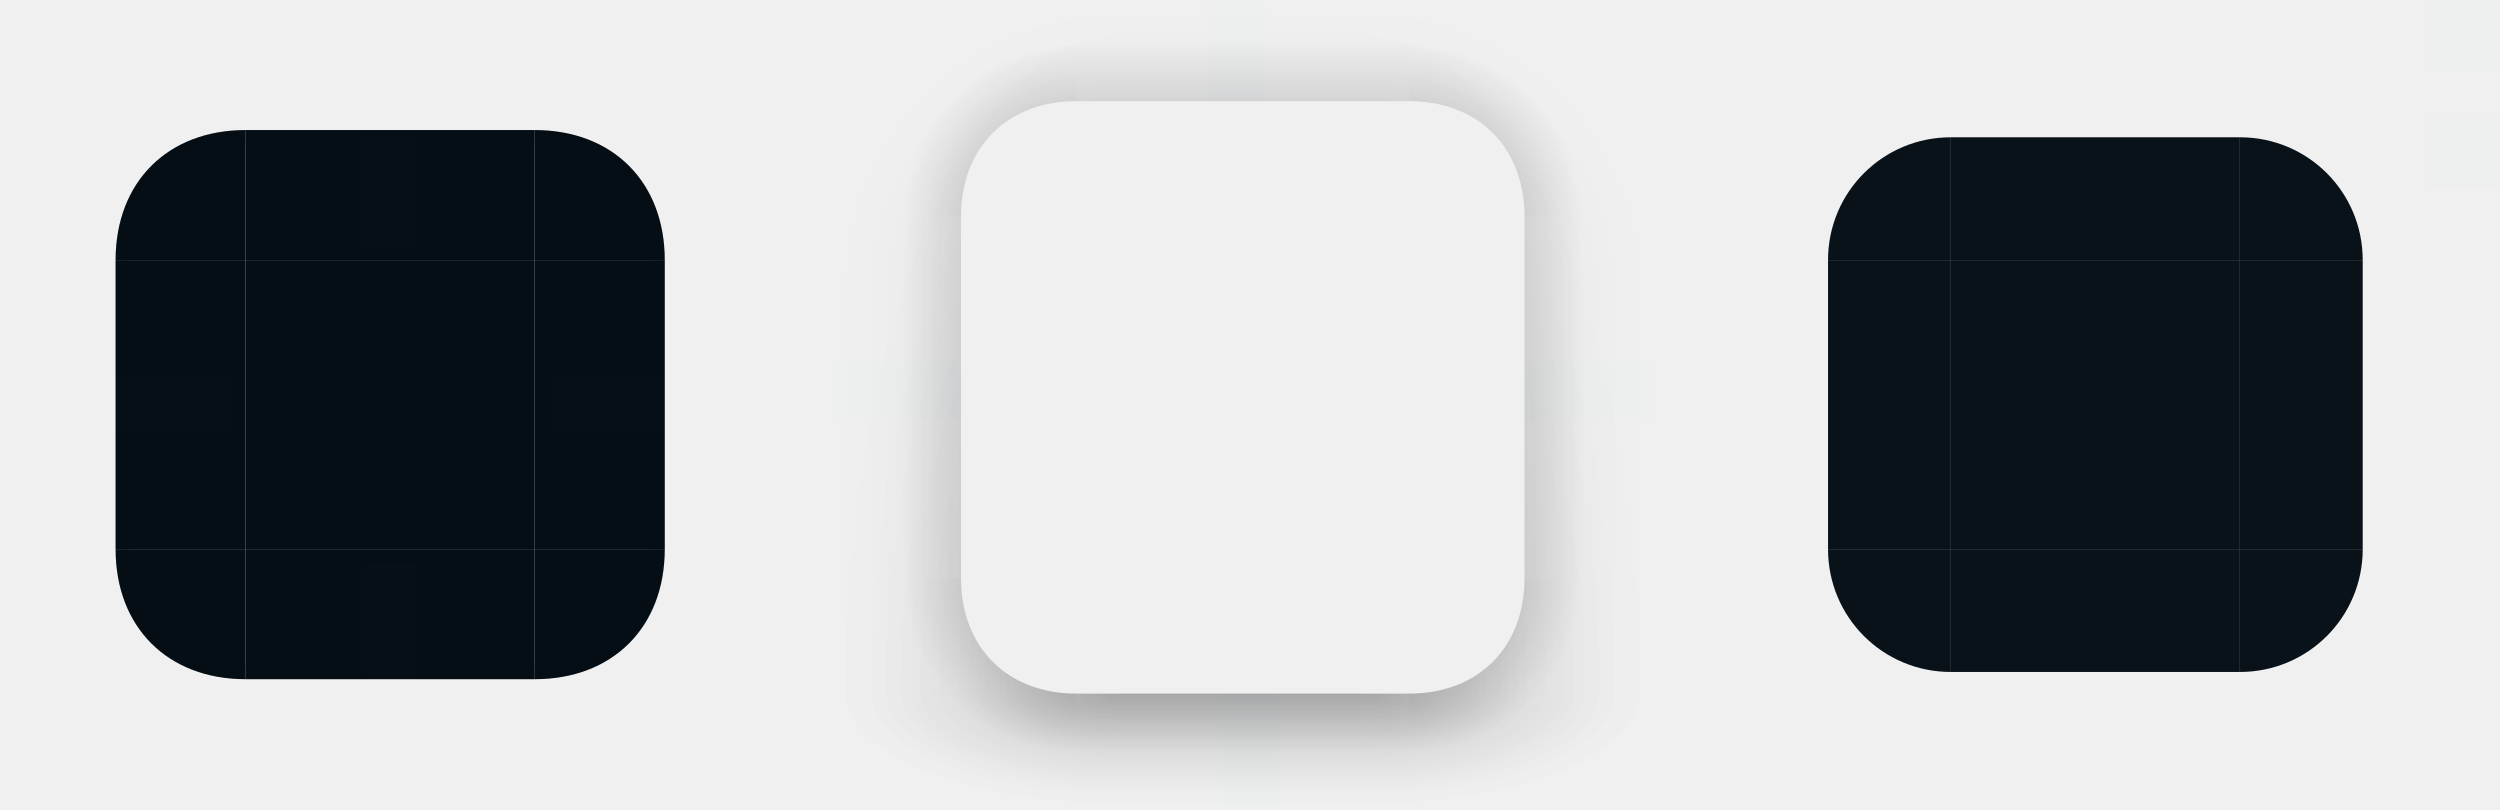
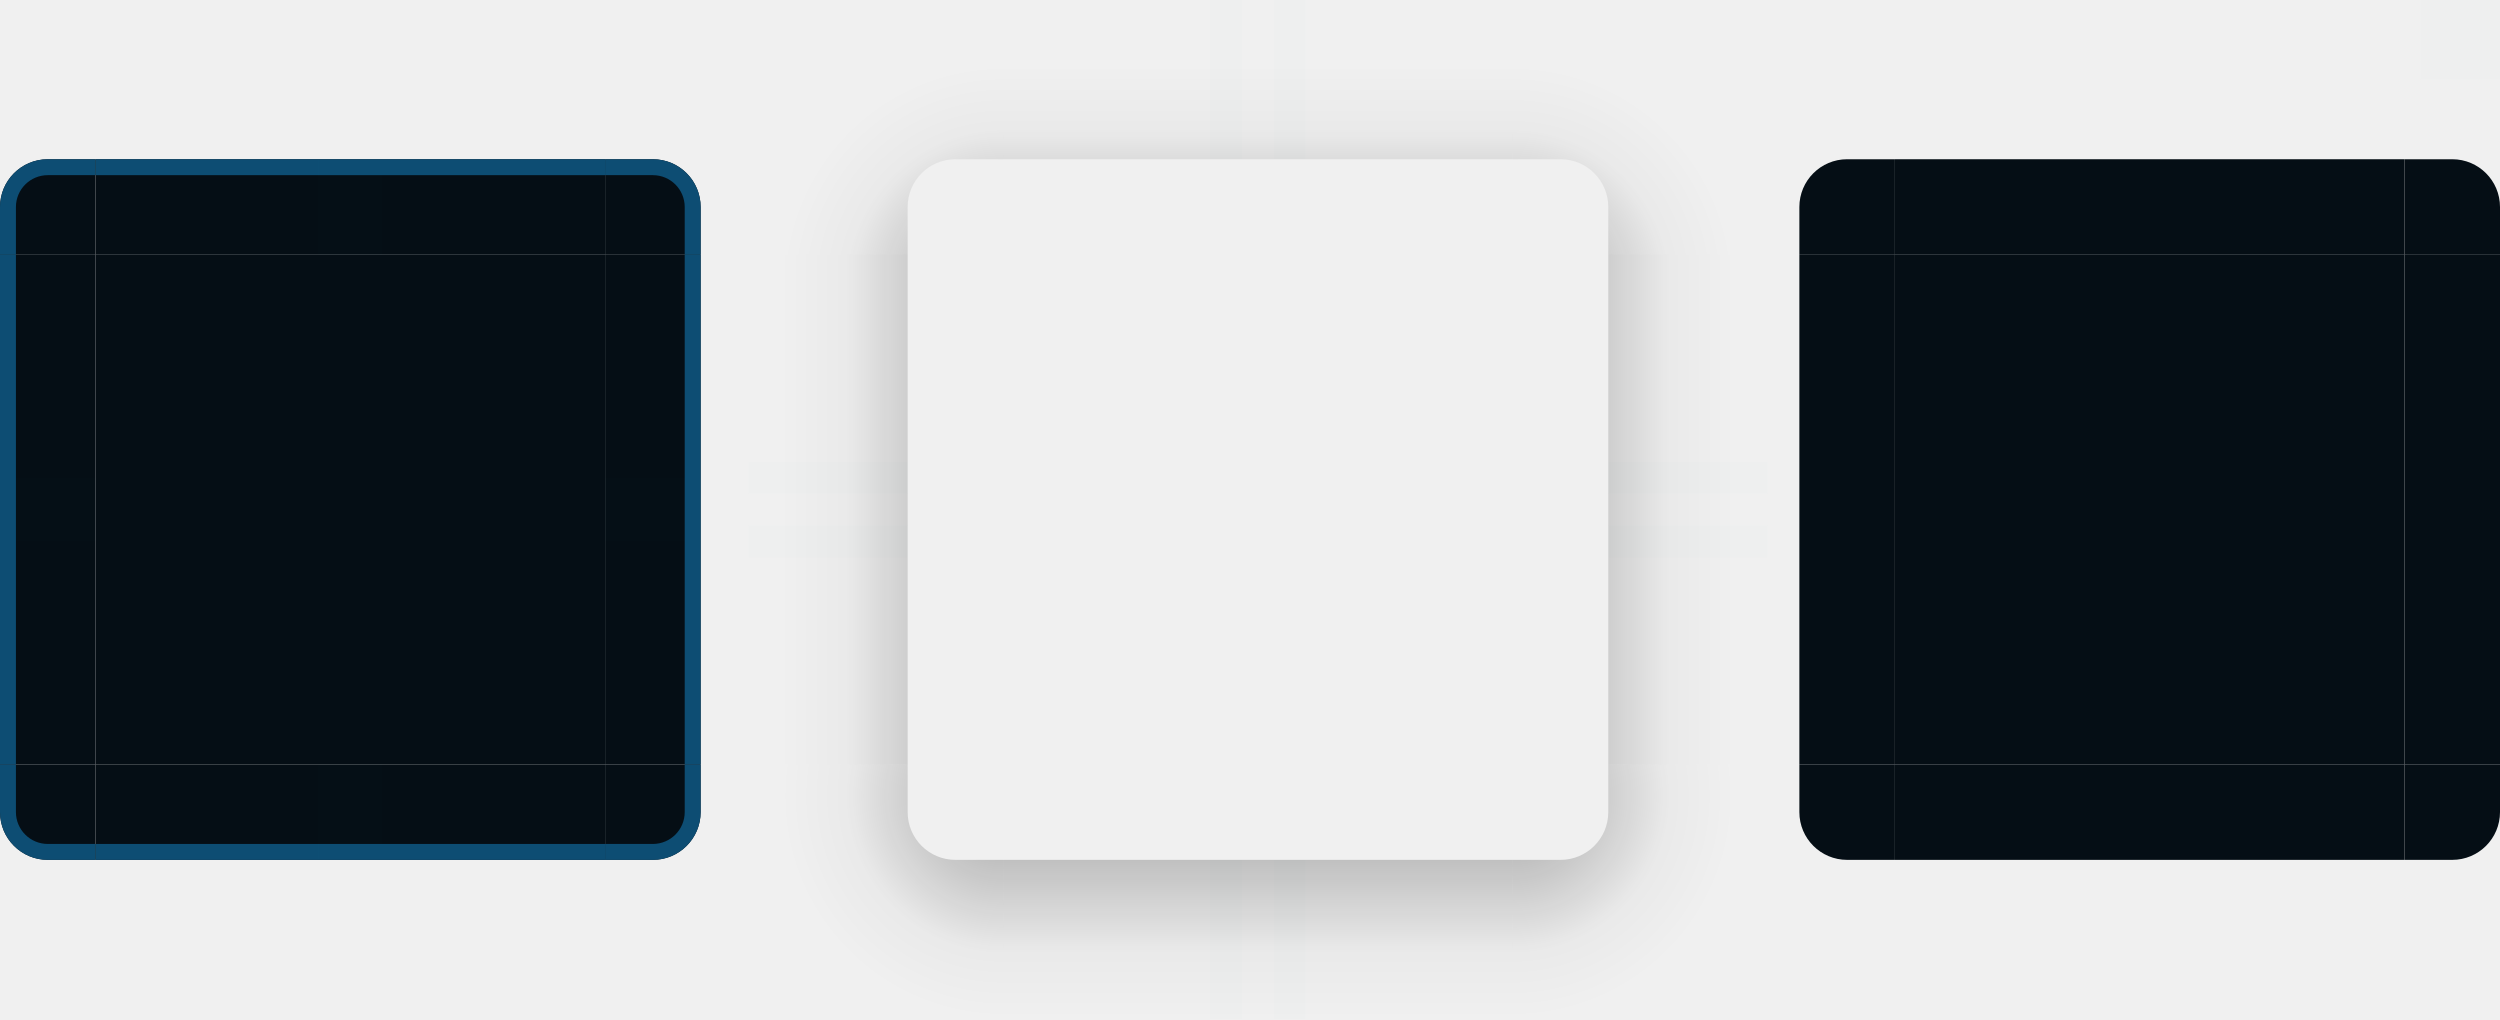
- <svg xmlns="http://www.w3.org/2000/svg" xmlns:xlink="http://www.w3.org/1999/xlink" width="173" height="56" viewBox="0 0 173 56" id="svg2" version="1.1">
-   <style type="text/css" id="current-color-scheme" />
-   <defs id="defs4">
-     <linearGradient id="linearGradient9701">
-       <stop id="stop9697" offset="0" style="stop-color:#1f222d;stop-opacity:1" />
-       <stop id="stop9699" offset="1" style="stop-color:#000000;stop-opacity:0;" />
+ <svg xmlns="http://www.w3.org/2000/svg" xmlns:xlink="http://www.w3.org/1999/xlink" id="svg2" height="64" viewBox="0 0 157 64" width="157" version="1.1">
+   <defs id="defs15">
+     <style type="text/css" id="current-color-scheme" />
+     <linearGradient id="shadow-side" gradientUnits="userSpaceOnUse">
+       <stop id="stop1762" offset="0" style="stop-color:#000;stop-opacity:.2" />
+       <stop id="stop1760" offset=".333" style="stop-color:#000;stop-opacity:.1" />
+       <stop id="stop1758" offset=".5" style="stop-color:#000;stop-opacity:.05" />
+       <stop id="stop1756" offset=".583" style="stop-color:#000;stop-opacity:.025" />
+       <stop id="stop1754" offset="1" style="stop-color:#000;stop-opacity:0" />
    </linearGradient>
-     <linearGradient id="linearGradient982">
-       <stop style="stop-color:#000000;stop-opacity:1" offset="0" id="stop978" />
-       <stop id="stop984" offset="0.667" style="stop-color:#000000;stop-opacity:1" />
-       <stop style="stop-color:#000000;stop-opacity:0.502" offset="0.733" id="stop976" />
-       <stop id="stop975" offset="0.8" style="stop-color:#000000;stop-opacity:0.051" />
-       <stop style="stop-color:#000000;stop-opacity:0;" offset="1" id="stop980" />
+     <linearGradient id="shadow-corner" gradientUnits="userSpaceOnUse">
+       <stop id="stop11958" offset="0" style="stop-color:#000;stop-opacity:1" />
+       <stop id="stop11960" offset=".286" style="stop-color:#000;stop-opacity:.2" />
+       <stop id="stop11962" offset=".524" style="stop-color:#000;stop-opacity:.1" />
+       <stop id="stop11966" offset=".643" style="stop-color:#000;stop-opacity:.05" />
+       <stop id="stop11968" offset=".702" style="stop-color:#000;stop-opacity:.025" />
+       <stop id="stop11970" offset="1" style="stop-color:#000;stop-opacity:0" />
    </linearGradient>
-     <style type="text/css" id="style22" />
-     <linearGradient xlink:href="#linearGradient4776" id="linearGradient3775" gradientUnits="userSpaceOnUse" gradientTransform="translate(-213,-417)" x1="316" y1="98" x2="316" y2="82" />
-     <linearGradient gradientUnits="userSpaceOnUse" y2="82" x2="316" y1="98" x1="316" id="linearGradient4829" xlink:href="#linearGradient4776" />
-     <radialGradient r="6" fy="238.957" fx="49.043" cy="238.957" cx="49.043" gradientTransform="matrix(-2.2940536e-6,-2.666668,-2.666666,2.2940522e-6,956.2191,228.7805)" gradientUnits="userSpaceOnUse" id="radialGradient4756" xlink:href="#linearGradient4776" />
-     <radialGradient r="6" fy="241.357" fx="46.643" cy="241.357" cx="46.643" gradientTransform="matrix(-5.6221754e-6,-4.000003,-3.999992,5.6221603e-6,1276.427,292.5702)" gradientUnits="userSpaceOnUse" id="radialGradient4720" xlink:href="#linearGradient4736" />
-     <linearGradient y2="82" x2="316" y1="98" x1="316" gradientTransform="matrix(4,0,0,1,-965,0)" gradientUnits="userSpaceOnUse" id="linearGradient4855" xlink:href="#linearGradient4776" />
-     <linearGradient y2="220.997" x2="65" y1="244.997" x1="65" gradientTransform="translate(229,-138.9966)" gradientUnits="userSpaceOnUse" id="linearGradient4859" xlink:href="#linearGradient4736" />
-     <linearGradient y2="82" x2="316" y1="98" x1="316" gradientTransform="translate(-213,-417)" gradientUnits="userSpaceOnUse" id="linearGradient4888" xlink:href="#linearGradient4776" />
-     <linearGradient y2="82" x2="316" y1="98" x1="316" gradientUnits="userSpaceOnUse" id="linearGradient4886" xlink:href="#linearGradient4776" />
-     <radialGradient r="6" fy="238.957" fx="49.043" cy="238.957" cx="49.043" gradientTransform="matrix(-2.2940536e-6,-2.666668,-2.666666,2.2940522e-6,956.2191,228.7805)" gradientUnits="userSpaceOnUse" id="radialGradient4884" xlink:href="#linearGradient4776" />
-     <radialGradient r="6" fy="241.357" fx="46.643" cy="241.357" cx="46.643" gradientTransform="matrix(-5.6221754e-6,-4.000003,-3.999992,5.6221603e-6,1276.427,292.5702)" gradientUnits="userSpaceOnUse" id="radialGradient4882" xlink:href="#linearGradient4736" />
-     <linearGradient y2="82" x2="316" y1="98" x1="316" gradientTransform="matrix(4,0,0,1,-965,0)" gradientUnits="userSpaceOnUse" id="linearGradient4900" xlink:href="#linearGradient4776" />
-     <linearGradient y2="220.997" x2="65" y1="244.997" x1="65" gradientTransform="translate(229,-138.9966)" gradientUnits="userSpaceOnUse" id="linearGradient4898" xlink:href="#linearGradient4736" />
-     <linearGradient y2="82" x2="316" y1="98" x1="316" gradientTransform="matrix(4,0,0,1,-965,0)" gradientUnits="userSpaceOnUse" id="linearGradient4912" xlink:href="#linearGradient4776" />
-     <linearGradient y2="220.997" x2="65" y1="244.997" x1="65" gradientTransform="translate(229,-138.9966)" gradientUnits="userSpaceOnUse" id="linearGradient4910" xlink:href="#linearGradient4736" />
-     <linearGradient y2="82" x2="316" y1="98" x1="316" gradientTransform="translate(-213,-417)" gradientUnits="userSpaceOnUse" id="linearGradient4930" xlink:href="#linearGradient4776" />
-     <linearGradient y2="82" x2="316" y1="98" x1="316" gradientUnits="userSpaceOnUse" id="linearGradient4928-7" xlink:href="#linearGradient4776" />
-     <radialGradient r="6" fy="238.957" fx="49.043" cy="238.957" cx="49.043" gradientTransform="matrix(-2.2940536e-6,-2.666668,-2.666666,2.2940522e-6,956.2191,228.7805)" gradientUnits="userSpaceOnUse" id="radialGradient4926" xlink:href="#linearGradient4776" />
-     <radialGradient r="6" fy="241.357" fx="46.643" cy="241.357" cx="46.643" gradientTransform="matrix(-5.6221754e-6,-4.000003,-3.999992,5.6221603e-6,1276.427,292.5702)" gradientUnits="userSpaceOnUse" id="radialGradient4924-9" xlink:href="#linearGradient4736" />
-     <linearGradient y2="82" x2="316" y1="98" x1="316" gradientTransform="translate(-213,-417)" gradientUnits="userSpaceOnUse" id="linearGradient4948-7" xlink:href="#linearGradient4776" />
-     <linearGradient y2="82" x2="316" y1="98" x1="316" gradientUnits="userSpaceOnUse" id="linearGradient4946-4" xlink:href="#linearGradient4776" />
-     <radialGradient r="6" fy="238.957" fx="49.043" cy="238.957" cx="49.043" gradientTransform="matrix(-2.2940536e-6,-2.666668,-2.666666,2.2940522e-6,956.2191,228.7805)" gradientUnits="userSpaceOnUse" id="radialGradient4944-9" xlink:href="#linearGradient4776" />
-     <radialGradient r="6" fy="241.357" fx="46.643" cy="241.357" cx="46.643" gradientTransform="matrix(-5.6221754e-6,-4.000003,-3.999992,5.6221603e-6,1276.427,292.5702)" gradientUnits="userSpaceOnUse" id="radialGradient4942" xlink:href="#linearGradient4736" />
-     <linearGradient id="linearGradient4776">
-       <stop id="stop4788" offset="0" style="stop-color:#232629;stop-opacity:0.588;" />
-       <stop style="stop-color:#232629;stop-opacity:0.588;" offset="0.241" id="stop4794" />
-       <stop id="stop4804" offset="0.378" style="stop-color:#151719;stop-opacity:0.129;" />
-       <stop style="stop-color:#08090a;stop-opacity:0.047;" offset="0.456" id="stop4798" />
-       <stop id="stop4831" offset="0.528" style="stop-color:#040405;stop-opacity:0.004;" />
-       <stop style="stop-color:#000000;stop-opacity:0;" offset="1" id="stop4792" />
-     </linearGradient>
-     <linearGradient y2="82" x2="316" y1="98" x1="316" gradientTransform="matrix(4,0,0,1,-965,0)" gradientUnits="userSpaceOnUse" id="linearGradient4960" xlink:href="#linearGradient4776" />
-     <linearGradient id="linearGradient4736">
-       <stop style="stop-color:#232629;stop-opacity:0.297;" offset="0" id="stop4738" />
-       <stop id="stop4740" offset="0.6" style="stop-color:#1a1c1e;stop-opacity:0.297;" />
-       <stop style="stop-color:#151719;stop-opacity:0.204;" offset="0.703" id="stop4742" />
-       <stop id="stop4744" offset="0.804" style="stop-color:#111314;stop-opacity:0.115;" />
-       <stop style="stop-color:#08090a;stop-opacity:0.063;" offset="0.866" id="stop4746" />
-       <stop id="stop4748" offset="0.915" style="stop-color:#040405;stop-opacity:0.016;" />
-       <stop style="stop-color:#020202;stop-opacity:0.012;" offset="0.958" id="stop4750" />
-       <stop style="stop-color:#000000;stop-opacity:0;" offset="1" id="stop4752" />
-     </linearGradient>
-     <linearGradient y2="220.997" x2="65" y1="244.997" x1="65" gradientTransform="translate(229,-138.9966)" gradientUnits="userSpaceOnUse" id="linearGradient4958" xlink:href="#linearGradient4736" />
-     <style id="current-color-scheme-2" type="text/css" />
-     <mask id="mask4270-9" maskUnits="userSpaceOnUse">
-       <g id="g4272-5">
-         <path style="fill:#ffffff;fill-opacity:1;stroke:none" d="M 127,-31 93.526,2.561 74,22 l 106,0 -19.526,-19.439 z" id="path4274-2" />
-         <path id="path4276-2" d="m 127,-14 -12,12.031 -7,6.969 38,0 -7,-6.969 z" style="fill:#000000;fill-opacity:1;stroke:none" />
-       </g>
-     </mask>
-     <radialGradient xlink:href="#shadow" id="radialGradient2331-1-4-0-2-5-1-0-5-9" gradientUnits="userSpaceOnUse" gradientTransform="matrix(-8.398984,-5.1429103e-5,-5.1429063e-5,8.398977,2240.028,-2848.216)" cx="283.369" cy="358.643" fx="283.369" fy="358.643" r="2.381" />
-     <linearGradient id="shadow">
-       <stop style="stop-color:#000000;stop-opacity:0.651" offset="0" id="stop1015" />
-       <stop id="stop1017" offset="0.25" style="stop-color:#000000;stop-opacity:0.416" />
-       <stop id="stop1019" offset="0.5" style="stop-color:#000000;stop-opacity:0.22" />
-       <stop style="stop-color:#000000;stop-opacity:0.071" offset="0.75" id="stop1021" />
-       <stop id="stop1023" offset="0.875" style="stop-color:#000000;stop-opacity:0.024" />
-       <stop id="stop1025" offset="1" style="stop-color:#000000;stop-opacity:0;" />
-     </linearGradient>
-     <radialGradient r="2.381" fy="364.658" fx="283.369" cy="364.658" cx="283.369" gradientTransform="matrix(-8.398984,-1.115687e-5,-2.6865569e-5,20.15755,2240.019,-7158.615)" gradientUnits="userSpaceOnUse" id="radialGradient8862-8-7-1" xlink:href="#shadow" />
-     <radialGradient xlink:href="#edgeCornerShadow" id="radialGradient2530-0-9-5-8-1-7-5" gradientUnits="userSpaceOnUse" gradientTransform="matrix(-7.559166,0,0,7.559166,2263.036,5029.068)" cx="318.294" cy="-644.26" fx="318.294" fy="-644.26" r="1.587" />
-     <linearGradient id="edgeCornerShadow">
-       <stop style="stop-color:#000000;stop-opacity:1;" offset="0" id="stop2484" />
-       <stop id="stop2490" offset="0.667" style="stop-color:#000000;stop-opacity:1" />
-       <stop style="stop-color:#000000;stop-opacity:0;" offset="1" id="stop2486" />
-     </linearGradient>
-     <linearGradient y2="329.539" x2="68.792" y1="329.539" x1="67.469" gradientTransform="matrix(3.023609,0,0,2.099738,-124.9996,365.9177)" gradientUnits="userSpaceOnUse" id="linearGradient2559" xlink:href="#linearGradient9701" />
-     <linearGradient y2="329.539" x2="68.792" y1="329.539" x1="67.469" gradientTransform="matrix(3.023609,0,0,1.259843,-1251.362,-345.6668)" gradientUnits="userSpaceOnUse" id="linearGradient2561" xlink:href="#linearGradient9701" />
-     <linearGradient y2="665.692" x2="-343.958" y1="665.692" x1="-354.542" gradientTransform="matrix(-1.889761,0,0,0.2699652,-614.9988,-72.71353)" gradientUnits="userSpaceOnUse" id="linearGradient2291" xlink:href="#shadow" />
-     <radialGradient r="5.292" fy="671.043" fx="-354.542" cy="671.043" cx="-354.542" gradientTransform="matrix(-3.779541,0.00277194,-6.7816031e-6,9.070811,-1480,-5893.926)" gradientUnits="userSpaceOnUse" id="radialGradient2293" xlink:href="#shadow" />
-     <radialGradient xlink:href="#shadow" id="radialGradient9585-2-0-9" gradientUnits="userSpaceOnUse" gradientTransform="matrix(1.0285845e-4,6.719164,-16.79799,4.1143105e-5,6214.447,-834.6537)" cx="283.369" cy="358.643" fx="283.369" fy="358.643" r="2.381" />
-     <radialGradient xlink:href="#shadow" id="radialGradient2329-5-6-9-4-9-5-9-7-7" gradientUnits="userSpaceOnUse" gradientTransform="matrix(1.0285845e-4,6.719164,-16.79799,4.1143105e-5,6214.447,-834.6537)" cx="283.369" cy="358.643" fx="283.369" fy="358.643" r="2.381" />
-     <linearGradient xlink:href="#linearGradient9701" id="linearGradient1836-3" gradientUnits="userSpaceOnUse" gradientTransform="matrix(3.023685,0,0,1.259843,961.3575,-576.6667)" x1="67.469" y1="329.539" x2="68.792" y2="329.539" />
-     <radialGradient r="1.587" fy="-644.26" fx="318.294" cy="-644.26" cx="318.294" gradientTransform="matrix(0,7.559166,7.559166,0,4727.068,-2222.035)" gradientUnits="userSpaceOnUse" id="radialGradient2532-8-0-1-5-5-9" xlink:href="#edgeCornerShadow" />
-     <linearGradient y2="665.692" x2="-343.958" y1="665.692" x1="-354.542" gradientTransform="matrix(3.779527,0,0,3.779527,1464,-1351.638)" gradientUnits="userSpaceOnUse" id="linearGradient2442" xlink:href="#shadow" />
-     <radialGradient gradientUnits="userSpaceOnUse" gradientTransform="matrix(7.559094,5.2694677e-4,1.359233e-5,50.797,2804.005,-32882.638)" r="5.292" fy="672.244" fx="-354.542" cy="672.244" cx="-354.542" id="radialGradient8860-2-0-0" xlink:href="#shadow" />
-     <linearGradient xlink:href="#linearGradient9701" id="linearGradient1830-1-6-3" gradientUnits="userSpaceOnUse" gradientTransform="matrix(3.023609,0,0,16.7979,3.5984e-4,-4315.192)" x1="67.469" y1="329.539" x2="68.792" y2="329.539" />
-     <linearGradient xlink:href="#shadow" id="linearGradient4961-4-2-5" x1="-645.583" y1="-385.42" x2="-640.292" y2="-385.42" gradientUnits="userSpaceOnUse" gradientTransform="matrix(3.77952,0,0,0.6096012,1267.633,407.129)" />
-     <linearGradient xlink:href="#shadow" id="linearGradient8858-2-5" gradientUnits="userSpaceOnUse" x1="-652.992" y1="-420.158" x2="-640.292" y2="-420.158" gradientTransform="matrix(3.77952,0,0,0.6096012,1267.633,407.129)" />
-     <linearGradient xlink:href="#linearGradient9701" id="linearGradient1832-3" gradientUnits="userSpaceOnUse" gradientTransform="matrix(3.023513,0,0,16.7979,-1363.355,-5364.554)" x1="67.469" y1="329.539" x2="68.792" y2="329.539" />
-     <linearGradient xlink:href="#shadow" id="linearGradient1828-5" gradientUnits="userSpaceOnUse" x1="680.508" y1="-387.35" x2="691.092" y2="-387.35" gradientTransform="matrix(1.511825,0,0,0.6096012,219.5524,408.129)" />
-     <linearGradient xlink:href="#linearGradient9701" id="linearGradient1836-1" gradientUnits="userSpaceOnUse" gradientTransform="matrix(3.023685,0,0,16.7979,1044.358,-5707.553)" x1="67.469" y1="329.539" x2="68.792" y2="329.539" />
-     <radialGradient r="5.292" fy="671.043" fx="-354.542" cy="671.043" cx="-354.542" gradientTransform="matrix(-3.779541,0.00277194,-6.7816031e-6,9.070811,-1480,-5893.926)" gradientUnits="userSpaceOnUse" id="radialGradient1255" xlink:href="#shadow" />
-     <radialGradient xlink:href="#shadow" id="radialGradient1271" gradientUnits="userSpaceOnUse" gradientTransform="matrix(1.0285845e-4,16.79801,-16.79799,1.0285837e-4,6214.447,-3690.706)" cx="283.369" cy="358.643" fx="283.369" fy="358.643" r="2.381" />
-     <radialGradient xlink:href="#shadow" id="radialGradient1287" gradientUnits="userSpaceOnUse" gradientTransform="matrix(1.0285845e-4,16.79801,-16.79799,1.0285837e-4,6214.447,-3690.706)" cx="283.369" cy="358.643" fx="283.369" fy="358.643" r="2.381" />
-     <radialGradient r="1.587" fy="-644.26" fx="318.294" cy="-644.26" cx="318.294" gradientTransform="matrix(0,7.559166,7.559166,0,4727.068,-2222.035)" gradientUnits="userSpaceOnUse" id="radialGradient1311" xlink:href="#edgeCornerShadow" />
-     <radialGradient r="5.292" fy="671.043" fx="-354.542" cy="671.043" cx="-354.542" gradientTransform="matrix(-3.779541,0.00277194,-6.7816031e-6,9.070811,-1480,-5893.926)" gradientUnits="userSpaceOnUse" id="radialGradient1337" xlink:href="#shadow" />
-     <radialGradient xlink:href="#shadow" id="radialGradient1353" gradientUnits="userSpaceOnUse" gradientTransform="matrix(1.0285845e-4,16.79801,-16.79799,1.0285837e-4,6214.447,-3690.706)" cx="283.369" cy="358.643" fx="283.369" fy="358.643" r="2.381" />
-     <radialGradient xlink:href="#shadow" id="radialGradient1369" gradientUnits="userSpaceOnUse" gradientTransform="matrix(1.0285845e-4,16.79801,-16.79799,1.0285837e-4,6214.447,-3690.706)" cx="283.369" cy="358.643" fx="283.369" fy="358.643" r="2.381" />
-     <radialGradient r="1.587" fy="-644.26" fx="318.294" cy="-644.26" cx="318.294" gradientTransform="matrix(0,7.559166,7.559166,0,4727.068,-2222.035)" gradientUnits="userSpaceOnUse" id="radialGradient1393" xlink:href="#edgeCornerShadow" />
-     <radialGradient gradientUnits="userSpaceOnUse" gradientTransform="matrix(7.559094,5.2694677e-4,1.359233e-5,50.797,2804.005,-32882.638)" r="5.292" fy="672.244" fx="-354.542" cy="672.244" cx="-354.542" id="radialGradient1419" xlink:href="#shadow" />
-     <radialGradient gradientUnits="userSpaceOnUse" gradientTransform="matrix(7.559094,5.2694677e-4,1.359233e-5,50.797,2804.005,-32882.638)" r="5.292" fy="672.244" fx="-354.542" cy="672.244" cx="-354.542" id="radialGradient1459" xlink:href="#shadow" />
-     <radialGradient xlink:href="#shadow" id="radialGradient1483" gradientUnits="userSpaceOnUse" gradientTransform="matrix(-8.398984,-5.1429103e-5,-5.1429063e-5,8.398977,2240.028,-2848.216)" cx="283.369" cy="358.643" fx="283.369" fy="358.643" r="2.381" />
-     <radialGradient r="2.381" fy="364.658" fx="283.369" cy="364.658" cx="283.369" gradientTransform="matrix(-8.398984,-1.115687e-5,-2.6865569e-5,20.15755,2240.019,-7158.615)" gradientUnits="userSpaceOnUse" id="radialGradient1499" xlink:href="#shadow" />
-     <radialGradient xlink:href="#edgeCornerShadow" id="radialGradient1515" gradientUnits="userSpaceOnUse" gradientTransform="matrix(-7.559166,0,0,7.559166,2263.036,5029.068)" cx="318.294" cy="-644.26" fx="318.294" fy="-644.26" r="1.587" />
-     <radialGradient xlink:href="#shadow" id="radialGradient1541" gradientUnits="userSpaceOnUse" gradientTransform="matrix(-8.398984,-5.1429103e-5,-5.1429063e-5,8.398977,2240.028,-2848.216)" cx="283.369" cy="358.643" fx="283.369" fy="358.643" r="2.381" />
-     <radialGradient r="2.381" fy="364.658" fx="283.369" cy="364.658" cx="283.369" gradientTransform="matrix(-8.398984,-1.115687e-5,-2.6865569e-5,20.15755,2240.019,-7158.615)" gradientUnits="userSpaceOnUse" id="radialGradient1557" xlink:href="#shadow" />
-     <radialGradient xlink:href="#edgeCornerShadow" id="radialGradient1573" gradientUnits="userSpaceOnUse" gradientTransform="matrix(-7.559166,0,0,7.559166,2263.036,5029.068)" cx="318.294" cy="-644.26" fx="318.294" fy="-644.26" r="1.587" />
-     <linearGradient y2="-387.35" x2="691.092" y1="-387.35" x1="680.508" gradientTransform="matrix(1.511825,0,0,0.6096012,219.5524,408.129)" gradientUnits="userSpaceOnUse" id="linearGradient10102" xlink:href="#shadow" />
+     <linearGradient xlink:href="#shadow-side" id="linearGradient1734" gradientUnits="userSpaceOnUse" x1="16" y1="6" x2="16" y2="16" />
+     <linearGradient xlink:href="#shadow-side" id="linearGradient1984" gradientUnits="userSpaceOnUse" x1="12" y1="16" x2="2" y2="16" />
+     <linearGradient xlink:href="#shadow-side" id="linearGradient4945" gradientUnits="userSpaceOnUse" x1="16" y1="14" x2="16" y2="4" />
+     <linearGradient xlink:href="#shadow-side" id="linearGradient8667" gradientUnits="userSpaceOnUse" x1="4" y1="16" x2="14" y2="16" />
+     <radialGradient xlink:href="#shadow-corner" id="radialGradient3268" cx="95" cy="50" fx="95" fy="50" r="6.5" gradientUnits="userSpaceOnUse" gradientTransform="matrix(0,2.153846,-2.153846,0,107.6923,-202.6154)" />
+     <radialGradient xlink:href="#shadow-corner" id="radialGradient3268-4" cx="95" cy="50" fx="95" fy="50" r="6.5" gradientUnits="userSpaceOnUse" gradientTransform="matrix(0,2.153846,-2.153846,0,107.6923,-202.6154)" />
+     <radialGradient xlink:href="#shadow-corner" id="radialGradient3268-6" cx="93.143" cy="50" fx="93.143" fy="50" r="6.5" gradientUnits="userSpaceOnUse" gradientTransform="matrix(0,2.153846,-2.153846,0,107.6923,-202.6154)" />
+     <radialGradient xlink:href="#shadow-corner" id="radialGradient3268-6-6" cx="93.143" cy="50" fx="93.143" fy="50" r="6.5" gradientUnits="userSpaceOnUse" gradientTransform="matrix(0,2.153846,-2.153846,0,107.6923,-202.6154)" />
  </defs>
-   <g id="layer1" transform="translate(0,-904.3622)">
-     <use height="100%" width="100%" transform="rotate(-90,27.00001,932.3622)" id="left" xlink:href="#top" y="0" x="0" />
-     <use height="100%" width="100%" transform="rotate(180,27.00003,932.3622)" id="bottom" xlink:href="#top" y="0" x="0" />
-     <use height="100%" width="100%" transform="rotate(90,27.00004,932.3622)" id="right" xlink:href="#top" y="0" x="0" />
-     <rect style="opacity:0.01;fill:#008080;fill-opacity:1;stroke:none" id="hint-tile-center" width="5" height="5" x="168" y="904.362" />
-     <g id="top" transform="matrix(0.6250009,0,0,1.666657,5.124983,-604.8993)">
-       <rect y="-51" x="-916.362" height="32" width="5.4" id="rect4152" style="opacity:1;fill:#050e15;fill-opacity:1;stroke:none" transform="matrix(0,-1,-1,0,0,0)" class="ColorScheme-Background" />
-       <rect transform="matrix(0,-1,-1,0,0,0)" style="opacity:0.35;fill:#050e15;fill-opacity:0.502;stroke:none" id="rect985" width="0.6" height="32" x="-911.562" y="-51" />
-     </g>
-     <rect class="ColorScheme-Background" y="922.362" x="17" height="20" width="20" id="center" style="opacity:1;fill:#050e15;fill-opacity:1;stroke:none;stroke-width:0.625" />
-     <rect style="fill:#008080;fill-opacity:1;stroke:none;stroke-width:1.155;opacity:0.01" id="hint-top-margin" width="4" height="8" x="25" y="913.362" />
-     <rect y="943.362" x="25" height="8" width="4" id="hint-bottom-margin" style="fill:#008080;fill-opacity:1;stroke:none;stroke-width:1.155;opacity:0.01" />
-     <rect y="-46" x="930.362" height="8" width="4" id="hint-right-margin" style="fill:#008080;fill-opacity:1;stroke:none;stroke-width:1.155;opacity:0.01" transform="rotate(90)" />
-     <rect style="fill:#008080;fill-opacity:1;stroke:none;stroke-width:1.155;opacity:0.01" id="hint-left-margin" width="4" height="8" x="930.362" y="-16" transform="rotate(90)" />
-     <g id="mask-top" transform="matrix(0.6250002,0,0,1.071432,123.125,-65.88642)" style="fill:#050e15;fill-opacity:0.979">
-       <rect transform="matrix(0,-1,-1,0,0,0)" style="opacity:0;fill:#050e15;fill-opacity:0.979;stroke:none;stroke-width:1.296" id="rect4265" width="8.4" height="32" x="-922.362" y="-51" />
-       <rect y="-51" x="-922.362" height="32" width="7.933" id="rect976" style="opacity:1;fill:#050e15;fill-opacity:0.979;stroke:none;stroke-width:1.26" transform="matrix(0,-1,-1,0,0,0)" />
-     </g>
-     <g id="mask-bottom" transform="matrix(0.625,0,0,0.9000011,123.125,92.43517)" style="fill:#050e15;fill-opacity:0.979">
-       <rect y="-51" x="944.362" height="32" width="10" id="rect4291" style="opacity:0;fill:#050e15;fill-opacity:0.979;stroke:none;stroke-width:1.414" transform="rotate(90)" />
-       <rect transform="rotate(90)" style="opacity:1;fill:#050e15;fill-opacity:0.979;stroke:none;stroke-width:1.374" id="rect982" width="9.444" height="32" x="944.362" y="-51" />
-     </g>
-     <g id="mask-left" transform="matrix(1.168837,0,0,0.9999989,106.9479,0.00104451)" style="fill:#050e15;fill-opacity:0.979">
-       <rect y="922.362" x="-24" height="20" width="7.7" id="rect4317" style="opacity:0;fill:#050e15;fill-opacity:0.979;stroke:none;stroke-width:0.981" transform="scale(-1,1)" />
-       <rect transform="scale(-1,1)" style="opacity:1;fill:#050e15;fill-opacity:0.979;stroke:none;stroke-width:0.953" id="rect978" width="7.272" height="20" x="-24" y="922.362" />
-     </g>
-     <g id="mask-right" transform="matrix(0.9000035,0,0,0.6250026,112.6998,349.6334)" style="fill:#050e15;fill-opacity:0.979">
-       <rect style="opacity:0;fill:#050e15;fill-opacity:0.979;stroke:none;stroke-width:1.414" id="rect4323" width="10" height="32" x="47" y="916.362" />
-       <rect y="916.362" x="47" height="32" width="9.444" id="rect980" style="opacity:1;fill:#050e15;fill-opacity:0.979;stroke:none;stroke-width:1.374" />
-     </g>
-     <rect style="opacity:1;fill:#050e15;fill-opacity:0.979;stroke:none;stroke-width:0.625" id="mask-center" width="20" height="20" x="135" y="922.362" />
-     <text id="text4270" y="134.595" x="195.142" style="font-style:normal;font-variant:normal;font-weight:bold;font-stretch:normal;font-size:14px;line-height:125%;font-family:'Gill Sans';text-align:justify;writing-mode:lr-tb;text-anchor:start;fill:#000000;fill-opacity:1;stroke:none" xml:space="preserve" />
-     <g style="opacity:0.979" transform="matrix(-0.75,0,0,0.75,130.3076,670.8414)" id="g3041" />
-     <g transform="matrix(0.6666676,0,0,0.6666676,117.3333,306.4532)" id="mask-topleft" style="fill:#050e15;fill-opacity:0.979">
-       <path style="opacity:0;fill:#050e15;fill-opacity:0.979;stroke:none;stroke-width:1.833" d="m 140,6 c -6.094,0 -11,4.906 -11,11 l -4e-5,1.375 h 12.375 V 6 Z" transform="matrix(1.090909,0,0,1.090909,-127.7273,903.8167)" id="path972" />
-       <path id="path973" d="m 26.5,911.112 c -7.063,0 -12.75,5.687 -12.75,12.75 h 12.75 z" style="opacity:1;fill:#050e15;fill-opacity:0.979;stroke:none;stroke-width:2.125" />
-     </g>
-     <use x="0" y="0" xlink:href="#mask-topleft" id="mask-topright" transform="matrix(-1,0,0,1,290,-8.2429464e-5)" width="100%" height="100%" style="fill:#050e15;fill-opacity:0.979" />
-     <use x="0" y="0" xlink:href="#mask-topleft" id="mask-bottomleft" transform="matrix(1,0,0,-1,-4.2004754e-6,1864.724)" width="100%" height="100%" style="fill:#050e15;fill-opacity:0.979" />
-     <use x="0" y="0" xlink:href="#mask-topleft" id="mask-bottomright" transform="rotate(180,145,932.3622)" width="100%" height="100%" style="fill:#050e15;fill-opacity:0.979" />
-     <g id="topleft" transform="translate(-40.99998,-1.999996)">
-       <path class="ColorScheme-Background" id="rect4177-6-1-8-7-2-6-3-6" style="opacity:1;fill:#050e15;fill-opacity:1;stroke-width:0.7" d="m 58,924.362 -3e-6,-9 c -5.4,0 -9,3.6 -9,9 z" />
-       <path id="path1039" style="opacity:0.35;fill:#050e15;fill-opacity:0.502;stroke-width:0.9;stop-color:#eff0f1" d="m 56,9 c -5.4,0 -9,3.6 -9,9 L 48,18 c 4.8e-5,-4.8 3.2,-8 8,-8 z" transform="translate(2,906.3622)" />
-     </g>
-     <use height="100%" width="100%" transform="rotate(90,27.00003,932.3622)" id="topright" xlink:href="#topleft" y="0" x="0" />
-     <use height="100%" width="100%" transform="rotate(180,27.00005,932.3622)" id="bottomright" xlink:href="#topleft" y="0" x="0" style="fill:#1f1d36;fill-opacity:1" />
-     <use height="100%" width="100%" transform="rotate(-90,27.00003,932.3622)" id="bottomleft" xlink:href="#topleft" y="0" x="0" />
-     <g id="shadow-topleft" transform="translate(145.5,-135.9999)">
-       <g transform="matrix(0.4999988,0,0,0.4999988,-34.00008,520.1823)" id="g1997-3">
-         <path transform="matrix(2.000005,0,0,2.000005,212.0007,752.3615)" d="m -160,144 v 20 h 9 v -5 c 5e-5,-4.8 3.2,-8 8,-8 h 3 v -7 z" style="opacity:0.2;fill:url(#radialGradient2331-1-4-0-2-5-1-0-5-9);fill-opacity:1;stroke-width:2.981;stroke-linejoin:round" id="rect2325-3-1-5-8-2-4-1-6-0" />
-         <path transform="matrix(2.000005,0,0,2.000005,212.0007,752.3615)" d="m -160,144 v 20 h 9 v -5 c 5e-5,-4.8 3.2,-8 8,-8 h 3 v -7 z" style="opacity:0.2;fill:url(#radialGradient8862-8-7-1);fill-opacity:1;stroke-width:2.981;stroke-linejoin:round" id="rect8844-5-8-4" />
-       </g>
-       <g id="edgeShadowCorner-4">
-         <path transform="translate(72,896.3622)" d="m -155,147 v 12 h 4 c 5e-5,-4.8 3.2,-8 8,-8 v -4 h -3.115 z" style="opacity:0.1;fill:url(#radialGradient2530-0-9-5-8-1-7-5);fill-opacity:1;stroke-width:1.789;stroke-linejoin:round" id="rect2520-7-5-2-3-3-8-4" />
-         <rect transform="scale(-1,1)" y="1055.362" x="79" height="5" width="4" id="rect2524-6-6-0-9-1-2-4" style="opacity:0.1;fill:url(#linearGradient2559);fill-opacity:1.0;stroke-width:0.667;stroke-linejoin:round" />
-         <rect style="opacity:0.1;fill:url(#linearGradient2561);fill-opacity:1.0;stroke-width:0.516;stroke-linejoin:round" id="rect1986-7" width="4" height="3" x="-1047.362" y="68" transform="matrix(0,-1,-1,0,0,0)" />
-       </g>
-     </g>
-     <g transform="translate(237.5,-213)" id="shadow-bottomleft">
-       <g id="g2355">
-         <g id="g2289" transform="matrix(0.4999992,0,0,0.07142829,-98.00016,1077.194)">
-           <path transform="matrix(2.000003,0,0,14.00005,-234.0001,-333.6443)" d="m 35,104 v 8 h 17 c -4.8,-1e-4 -8,-3.2 -8,-8 z" style="opacity:0.2;fill:url(#linearGradient2291);fill-opacity:1;stroke-width:1.886;stroke-linejoin:round" id="rect2285" />
-           <path transform="matrix(2.000003,0,0,14.00005,156.0006,-1453.649)" d="m -160,184 v 8 h 17 c -4.8,-1e-4 -8,-3.2 -8,-8 z" style="opacity:0.2;fill:url(#radialGradient2293);fill-opacity:1;stroke-width:1.886;stroke-linejoin:round" id="rect2287" />
-         </g>
-         <g transform="matrix(0.4999987,0,0,0.4999987,-65.00024,630.6825)" id="g2221-1">
-           <rect transform="scale(-1,1)" style="opacity:0.2;fill:url(#radialGradient9585-2-0-9);fill-opacity:1;stroke-width:3.771;stroke-linejoin:round" id="rect2327-4-2-6-1-9-6-0-2-1" width="40" height="16" x="190" y="1069.362" />
-           <rect y="1069.362" x="190" height="16" width="40" id="rect8846-4-2-5" style="opacity:0.2;fill:url(#radialGradient2329-5-6-9-4-9-5-9-7-7);fill-opacity:1;stroke-width:3.771;stroke-linejoin:round" transform="scale(-1,1)" />
-         </g>
-       </g>
-       <g id="edgeShadow">
-         <rect transform="matrix(0,1,1,0,0,0)" y="-163" x="1165.362" height="3" width="4" id="rect2522-5-0-2-5-7-6" style="opacity:0.1;fill:url(#linearGradient1836-3);fill-opacity:1.0;stroke-width:0.516;stroke-linejoin:round" />
-         <path transform="translate(-20.00002,973.3622)" d="m -155,184 v 12 h 12 v -4 c -4.8,-1e-4 -8,-3.2 -8,-8 z" style="opacity:0.1;fill:url(#radialGradient2532-8-0-1-5-5-9);fill-opacity:1;stroke-width:1.789;stroke-linejoin:round" id="rect2518-7-3-4-3-1-7" />
-       </g>
-     </g>
-     <g transform="matrix(1,0,0,0.5000009,270.5,324.1801)" id="shadow-left">
-       <g transform="matrix(0.5000008,0,0,0.3571432,-130.9999,804.5182)" id="g2095-8">
-         <rect style="opacity:0.2;fill:url(#linearGradient2442);fill-opacity:1;stroke-width:9.978;stroke-linejoin:round" id="rect2323-6-4-3-9-0-0-3-9-8" width="18" height="112" x="146" y="1108.362" transform="scale(-1,1)" />
-         <rect transform="scale(-1,1)" y="1108.362" x="146" height="112" width="18" id="rect8840-1-5-5" style="opacity:0.2;fill:url(#radialGradient8860-2-0-0);fill-opacity:1;stroke-width:9.978;stroke-linejoin:round" />
-       </g>
-       <rect transform="scale(-1,1)" y="1200.362" x="204" height="40" width="4" id="rect2524-6-6-0-9-1-2-6-0" style="opacity:0.1;fill:url(#linearGradient1830-1-6-3);fill-opacity:1;stroke-width:1.886;stroke-linejoin:round" />
-       <rect style="opacity:0.003;fill:none;fill-opacity:1;stroke-width:3.127;stroke-linejoin:round" id="rect2811" width="11" height="40" x="193" y="1200.362" transform="scale(-1,1)" />
-     </g>
-     <g transform="matrix(0.425,0,0,0.9999979,158.675,-247.9974)" id="shadow-top">
-       <rect style="opacity:0.003;fill:none;fill-opacity:1;stroke-width:3.399;stroke-linejoin:round" id="rect2815" width="13" height="40" x="-1172.362" y="151" transform="matrix(0,-1,-1,0,0,0)" />
-       <g id="g2654">
-         <rect style="opacity:0.2;fill:url(#linearGradient4961-4-2-5);fill-opacity:1;stroke-width:5.963;stroke-linejoin:round" id="rect2319-9-8-6-0-4-3-6-4" width="7" height="40" x="-1159.362" y="151" transform="matrix(0,-1,-1,0,0,0)" />
-         <rect transform="matrix(0,-1,-1,0,0,0)" y="151" x="-1159.362" height="40" width="7" id="rect8842-5-1" style="opacity:0.2;fill:url(#linearGradient8858-2-5);fill-opacity:1;stroke-width:5.963;stroke-linejoin:round" />
-       </g>
-       <rect transform="matrix(0,-1,-1,0,0,0)" y="151" x="-1159.362" height="40" width="4" id="rect2470-6-6-5-7-9-7" style="opacity:0.1;fill:url(#linearGradient1832-3);fill-opacity:1.0;stroke-width:1.886;stroke-linejoin:round" />
-     </g>
-     <g transform="matrix(0.425,0,0,0.9999895,159.1,-295.9869)" id="shadow-bottom">
-       <g transform="matrix(1,0,0,0.5000014,0,624.1794)" id="g2799" style="opacity:1">
-         <rect transform="rotate(90)" y="152" x="1248.362" height="40" width="16" id="rect1797-9-4-5-1-3-3-6-3-6-6" style="opacity:0.2;fill:url(#linearGradient10102);fill-opacity:1;stroke-width:3.771;stroke-linejoin:round" />
-         <rect style="opacity:0.2;fill:url(#linearGradient1828-5);fill-opacity:1;stroke-width:3.771;stroke-linejoin:round" id="rect8848-7-4" width="16" height="40" x="1248.362" y="152" transform="rotate(90)" />
-       </g>
-       <rect style="opacity:0.1;fill:url(#linearGradient1836-1);fill-opacity:1.0;stroke-width:1.886;stroke-linejoin:round" id="rect2522-5-0-2-5-7-3" width="4" height="40" x="1248.362" y="-192" transform="matrix(0,1,1,0,0,0)" />
-       <rect transform="matrix(0,1,1,0,0,0)" y="-192" x="1240.362" height="40" width="8" id="rect2807" style="opacity:0.003;fill:none;fill-opacity:1;stroke-width:2.667;stroke-linejoin:round" />
-     </g>
-     <use height="100%" width="100%" transform="matrix(-1,0,0,1,172,3.828124e-7)" id="shadow-bottomright" xlink:href="#shadow-bottomleft" y="0" x="0" />
-     <use height="100%" width="100%" transform="matrix(-1,0,0,1,172,3.8281354e-7)" id="shadow-right" xlink:href="#shadow-left" y="0" x="0" />
-     <use height="100%" width="100%" transform="matrix(-1,0,0,1,172,2.0382812e-5)" id="shadow-topright" xlink:href="#shadow-topleft" y="0" x="0" />
-     <rect y="904.362" x="83.5" height="7" width="4" id="shadow-hint-top-margin" style="fill:#008080;fill-opacity:1;stroke:none;stroke-width:0.981;opacity:0.01" />
-     <rect transform="rotate(90)" y="-66.5" x="929.362" height="9" width="4" id="shadow-hint-left-margin" style="fill:#008080;fill-opacity:1;stroke:none;stroke-width:0.849;opacity:0.01" />
-     <rect transform="rotate(90)" style="fill:#008080;fill-opacity:1;stroke:none;stroke-width:1.112;opacity:0.01" id="shadow-hint-right-margin" width="4" height="9" x="929.362" y="-114.5" />
-     <rect style="fill:#008080;fill-opacity:1;stroke:none;stroke-width:1.048;opacity:0.01" id="shadow-hint-bottom-margin" width="4" height="8" x="84.5" y="952.362" />
-     <rect y="912.362" x="168" height="5" width="5" id="hint-stretch-borders" style="opacity:0.01;fill:#008080;fill-opacity:1;stroke:none" />
+   <rect id="hint-tile-center" height="5" style="opacity:0.01;fill:#008080" width="5" x="152" y="0" />
+   <g id="top" transform="translate(6,10)">
+     <rect id="rect4152" height="6" style="opacity:1;fill:#050e15;fill-opacity:1" class="ColorScheme-Background" width="32" x="0" y="0" />
+     <rect style="opacity:1;fill:#0d4d73;fill-rule:evenodd;fill-opacity:1" class="ColorScheme-Text" id="rect3369" width="32" height="1" x="0" y="0" />
+   </g>
+   <g id="bottom" transform="translate(6,48)">
+     <rect id="rect4148" height="6" style="opacity:1;fill:#050e15;fill-opacity:1" class="ColorScheme-Background" width="32" x="0" y="0" />
+     <rect style="opacity:1;fill:#0d4d73;fill-rule:evenodd;fill-opacity:1" class="ColorScheme-Text" id="rect3369-9" width="32" height="1" x="0" y="5" />
+   </g>
+   <g id="left" transform="translate(0,16)">
+     <rect id="rect4144" height="32" style="opacity:1;fill:#050e15;fill-opacity:1" class="ColorScheme-Background" width="6" x="0" y="0" />
+     <rect style="opacity:1;fill:#0d4d73;fill-rule:evenodd;fill-opacity:1" class="ColorScheme-Text" id="rect3018-2" width="1" height="32" x="0" y="0" />
+   </g>
+   <g id="right" transform="translate(38,16)">
+     <rect id="rect4140" height="32" style="opacity:1;fill:#050e15;fill-opacity:1" class="ColorScheme-Background" width="6" x="0" y="0" />
+     <rect style="opacity:1;fill:#0d4d73;fill-rule:evenodd;fill-opacity:1" class="ColorScheme-Text" id="rect3018" width="1" height="32" x="5" y="0" />
+   </g>
+   <g id="center" transform="translate(6,16)">
+     <rect id="rect4138" height="32" style="opacity:1;fill:#050e15;fill-opacity:1" class="ColorScheme-Background" width="32" x="0" y="0" />
+   </g>
+   <g id="topleft" transform="translate(0,10)">
+     <path d="M 3,0 C 1.343,0 0,1.343 0,3 V 6 H 6 V 0 Z" style="opacity:1;fill:#050e15;fill-opacity:1" class="ColorScheme-Background" id="path3115" />
+     <path id="path3118-3-3" style="opacity:1;fill:#0d4d73;fill-opacity:1" class="ColorScheme-Text" d="M 6,0 V 1 H 3 A 2,2 0 0 0 1,3 V 6 H 0 V 3 C 0,1.343 1.343,0 3,0 Z" />
+   </g>
+   <g id="topright" transform="translate(38,10)">
+     <path d="M 0,0 V 6 H 6 V 3 C 6,1.343 4.657,0 3,0 Z" style="opacity:1;fill:#050e15;fill-opacity:1" class="ColorScheme-Background" id="path3118" />
+     <path id="path3118-3" style="opacity:1;fill:#0d4d73;fill-opacity:1" class="ColorScheme-Text" d="m 38,10 v 1 h 3 a 2,2 0 0 1 2,2 v 3 h 1 v -3 c 0,-1.657 -1.343,-3 -3,-3 z" transform="translate(-38,-10)" />
+   </g>
+   <g id="bottomleft" transform="translate(0,48)">
+     <path d="M 3,6 H 6 V 0 H 0 v 3 c 0,1.657 1.343,3 3,3 z" style="opacity:1;fill:#050e15;fill-opacity:1" class="ColorScheme-Background" id="path3124" />
+     <path id="path3118-3-56" style="opacity:1;fill:#0d4d73;fill-opacity:1" class="ColorScheme-Text" d="M 6,6 V 5 H 3 A 2,2 0 0 1 1,3 V 0 H 0 v 3 c 0,1.657 1.343,3 3,3 z" />
+   </g>
+   <g id="bottomright" transform="translate(38,48)">
+     <path d="M 3,6 H 0 V 0 H 6 V 3 C 6,4.657 4.657,6 3,6 Z" style="opacity:1;fill:#050e15;fill-opacity:1" class="ColorScheme-Background" id="path3121" />
+     <path id="path3118-3-5" style="opacity:1;fill:#0d4d73;fill-opacity:1" class="ColorScheme-Text" d="M 0,6 V 5 H 3 A 2,2 0 0 0 5,3 V 0 H 6 V 3 C 6,4.657 4.657,6 3,6 Z" />
+   </g>
+   <rect id="hint-top-margin" height="6" style="fill:#008080;opacity:0.01" width="4" x="20" y="10" />
+   <rect id="hint-bottom-margin" height="6" style="fill:#008080;opacity:0.01" width="4" x="20" y="48" />
+   <rect id="hint-right-margin" height="4" style="fill:#008080;opacity:0.01" width="6" x="38" y="30" />
+   <rect id="hint-left-margin" height="4" style="fill:#008080;opacity:0.01" width="6" x="0" y="30" />
+   <rect id="hint-top-inset" height="9.99999993923e-09" style="fill:#00ff00" width="4" x="20" y="10" />
+   <rect id="hint-bottom-inset" height="9.99999993923e-09" style="fill:#05615f;fill-opacity:1" width="4" x="20" y="54" />
+   <rect id="hint-left-inset" height="4" style="fill:#00ffff" width="9.99999993923e-09" x="0" y="30" />
+   <rect id="hint-right-inset" height="4" style="fill:#00ffff" width="9.99999993923e-09" x="44" y="30" />
+   <rect id="mask-top" height="6" width="32" x="119" y="10" style="fill:#050e15;fill-opacity:1" />
+   <rect id="mask-center" height="32" width="32" x="119" y="16" style="fill:#050e15;fill-opacity:1" />
+   <rect id="mask-bottom" height="6" transform="scale(1,-1)" width="32" x="119" y="-54" style="fill:#050e15;fill-opacity:1" />
+   <rect id="mask-left" height="32" width="6" x="113" y="16" style="fill:#050e15;fill-opacity:1" />
+   <rect id="mask-right" height="32" width="6" x="151" y="16" style="fill:#050e15;fill-opacity:1" />
+   <path id="mask-topleft" d="m 116,10 c -1.657,0 -3,1.343 -3,3 v 3 h 6 v -6 z" style="fill:#050e15;fill-opacity:1" />
+   <path id="mask-topright" d="m 151,10 v 6 h 6 v -3 c 0,-1.657 -1.343,-3 -3,-3 z" style="fill:#050e15;fill-opacity:1" />
+   <path id="mask-bottomleft" d="m 116,54 h 3 v -6 h -6 v 3 c 0,1.657 1.343,3 3,3 z" style="fill:#050e15;fill-opacity:1" />
+   <path id="mask-bottomright" d="m 154,54 h -3 v -6 h 6 v 3 c 0,1.657 -1.343,3 -3,3 z" style="fill:#050e15;fill-opacity:1" />
+   <rect id="rect30894" height="44" rx="3" style="fill:#ffffff;fill-rule:evenodd;opacity:0.01" width="44" x="57" y="10" ry="3" />
+   <g id="shadow-center" transform="translate(63,16)">
+     <rect id="rect4908" height="32" style="opacity:0.001;fill:#1d212f;fill-opacity:1" width="32" x="0" y="0" />
+   </g>
+   <g id="shadow-top" transform="translate(63)">
+     <rect id="st" height="10" width="32" style="fill:url(#linearGradient4945);fill-opacity:1" x="0" y="0" />
+     <rect id="rect1546" height="6" style="opacity:0.001;fill:#1d212f;fill-opacity:1;fill-rule:evenodd" width="32" y="10" x="0" />
+   </g>
+   <g id="shadow-bottom" transform="translate(63,48)">
+     <rect id="rect1546-6" height="6" style="opacity:0.001;fill:#1d212f;fill-opacity:1;fill-rule:evenodd" width="32" x="0" y="0" />
+     <rect id="sb" height="10" width="32" y="6" style="fill:url(#linearGradient1734);fill-opacity:1" x="0" />
+   </g>
+   <g id="shadow-left" transform="translate(47,16)">
+     <rect id="sl" height="32" width="10" style="fill:url(#linearGradient1984);fill-opacity:1" x="0" y="0" />
+     <rect id="rect1546-3-7" height="32" style="opacity:0.001;fill:#1d212f;fill-opacity:1;fill-rule:evenodd" width="6" x="10" y="0" />
+   </g>
+   <g id="shadow-right" transform="translate(95,16)">
+     <rect id="rect1546-3" height="32" style="opacity:0.001;fill:#1d212f;fill-opacity:1;fill-rule:evenodd" width="6" x="0" y="0" />
+     <rect id="sr" height="32" width="10" x="6" style="fill:url(#linearGradient8667);fill-opacity:1" y="0" />
+   </g>
+   <rect id="shadow-hint-top-margin" height="10" style="fill:#008080;opacity:0.01" width="2" x="76" y="0" />
+   <rect id="shadow-hint-bottom-margin" height="10" style="fill:#008080;opacity:0.01" width="2" x="76" y="54" />
+   <rect id="shadow-hint-right-margin" height="2" style="fill:#008080;opacity:0.01" width="10" x="101" y="33" />
+   <rect id="shadow-hint-left-margin" height="2" style="fill:#008080;opacity:0.01" width="10" x="47" y="29" />
+   <rect id="shadow-hint-top-inset" height="10" style="fill:#008080;opacity:0.01" width="2" x="80" y="0" />
+   <rect id="shadow-hint-bottom-inset" height="10" style="fill:#008080;opacity:0.01" width="2" x="80" y="54" />
+   <rect id="shadow-hint-right-inset" height="2" style="fill:#008080;opacity:0.01" width="10" x="101" y="29" />
+   <rect id="shadow-hint-left-inset" height="2" style="fill:#008080;opacity:0.01" width="10" x="47" y="33" />
+   <g id="shadow-bottomright" transform="translate(95,48)">
+     <path d="M 3,6 H 0 V 0 H 6 V 3 C 6,4.657 4.657,6 3,6 Z" style="opacity:0.001;fill:#1d212f;fill-opacity:1" id="path95" />
+     <path id="path2368" style="fill:url(#radialGradient3268);fill-opacity:1;fill-rule:evenodd;stroke-width:1" d="M 6,0 V 3 C 6,4.657 4.657,6 3,6 H 0 V 16 H 3 A 13,13 0 0 0 16,3 V 0 Z" />
+   </g>
+   <g id="shadow-bottomright-9" transform="translate(95,48)" />
+   <g id="shadow-bottomleft" transform="matrix(-1,0,0,1,63,48)">
+     <path d="M 3,6 H 0 V 0 H 6 V 3 C 6,4.657 4.657,6 3,6 Z" style="opacity:0.001;fill:#1d212f;fill-opacity:1" id="path95-1" />
+     <path id="path2368-0" style="fill:url(#radialGradient3268-4);fill-opacity:1;fill-rule:evenodd;stroke-width:1" d="M 6,0 V 3 C 6,4.657 4.657,6 3,6 H 0 V 16 H 3 C 10.18,16 16,10.18 16,3 V 0 Z" />
+   </g>
+   <g id="shadow-topright" transform="matrix(1,0,0,-1,95,16)">
+     <path d="M 3,6 H 0 V 0 H 6 V 3 C 6,4.657 4.657,6 3,6 Z" style="opacity:0.001;fill:#1d212f;fill-opacity:1" id="path95-4" />
+     <path id="path2368-7" style="fill:url(#radialGradient3268-6);fill-opacity:1;fill-rule:evenodd;stroke-width:1" d="M 6,0 V 3 C 6,4.657 4.657,6 3,6 H 0 V 16 H 3 C 10.18,16 16,10.18 16,3 V 0 Z" />
+   </g>
+   <g id="shadow-topleft" transform="rotate(180,31.5,8)">
+     <path d="M 3,6 H 0 V 0 H 6 V 3 C 6,4.657 4.657,6 3,6 Z" style="opacity:0.001;fill:#1d212f;fill-opacity:1" id="path95-4-2" />
+     <path id="path2368-7-5" style="fill:url(#radialGradient3268-6-6);fill-opacity:1;fill-rule:evenodd;stroke-width:1" d="M 6,0 V 3 C 6,4.657 4.657,6 3,6 H 0 V 16 H 3 A 13,13 0 0 0 16,3 V 0 Z" />
  </g>
</svg>
